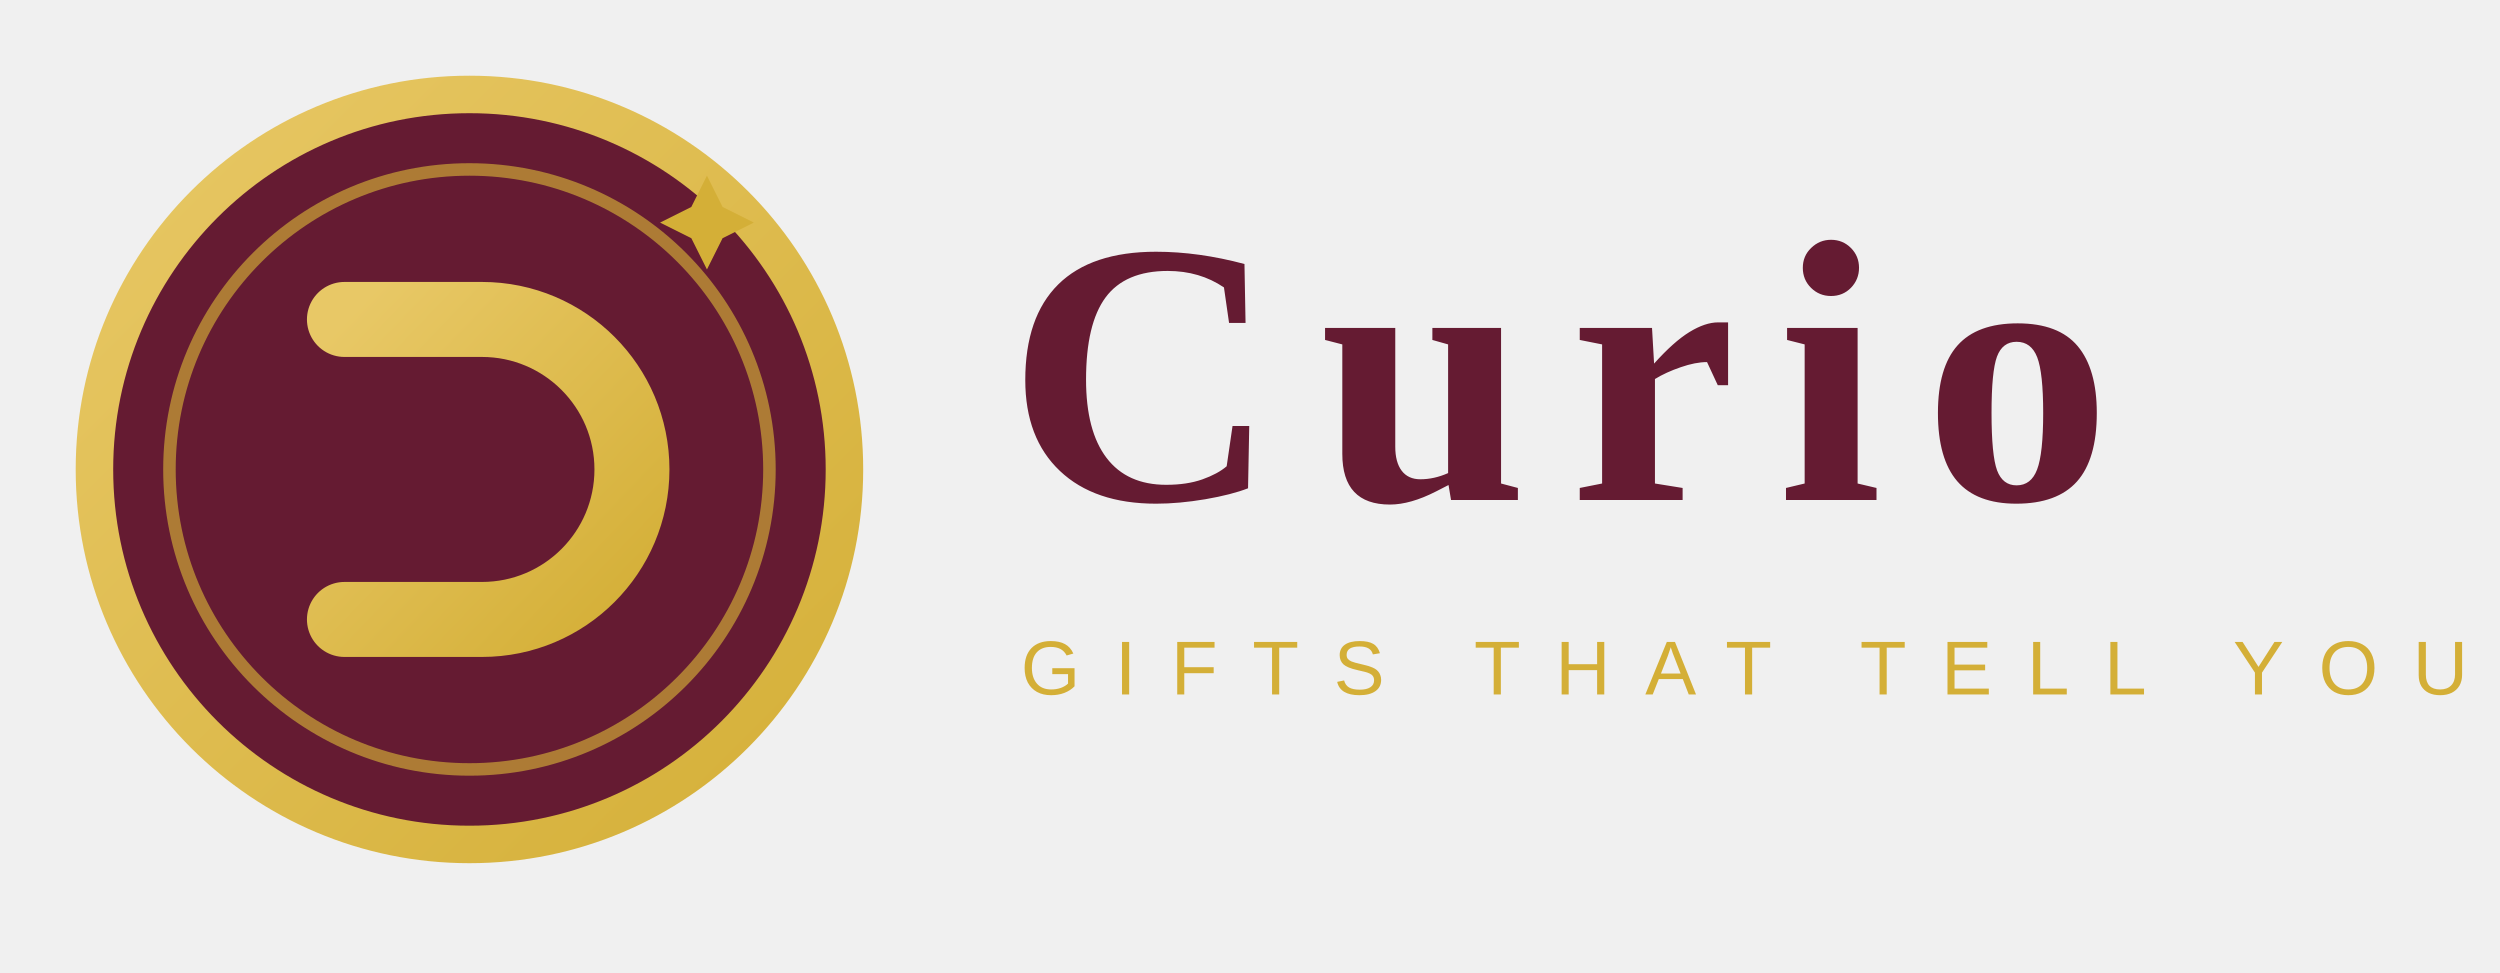
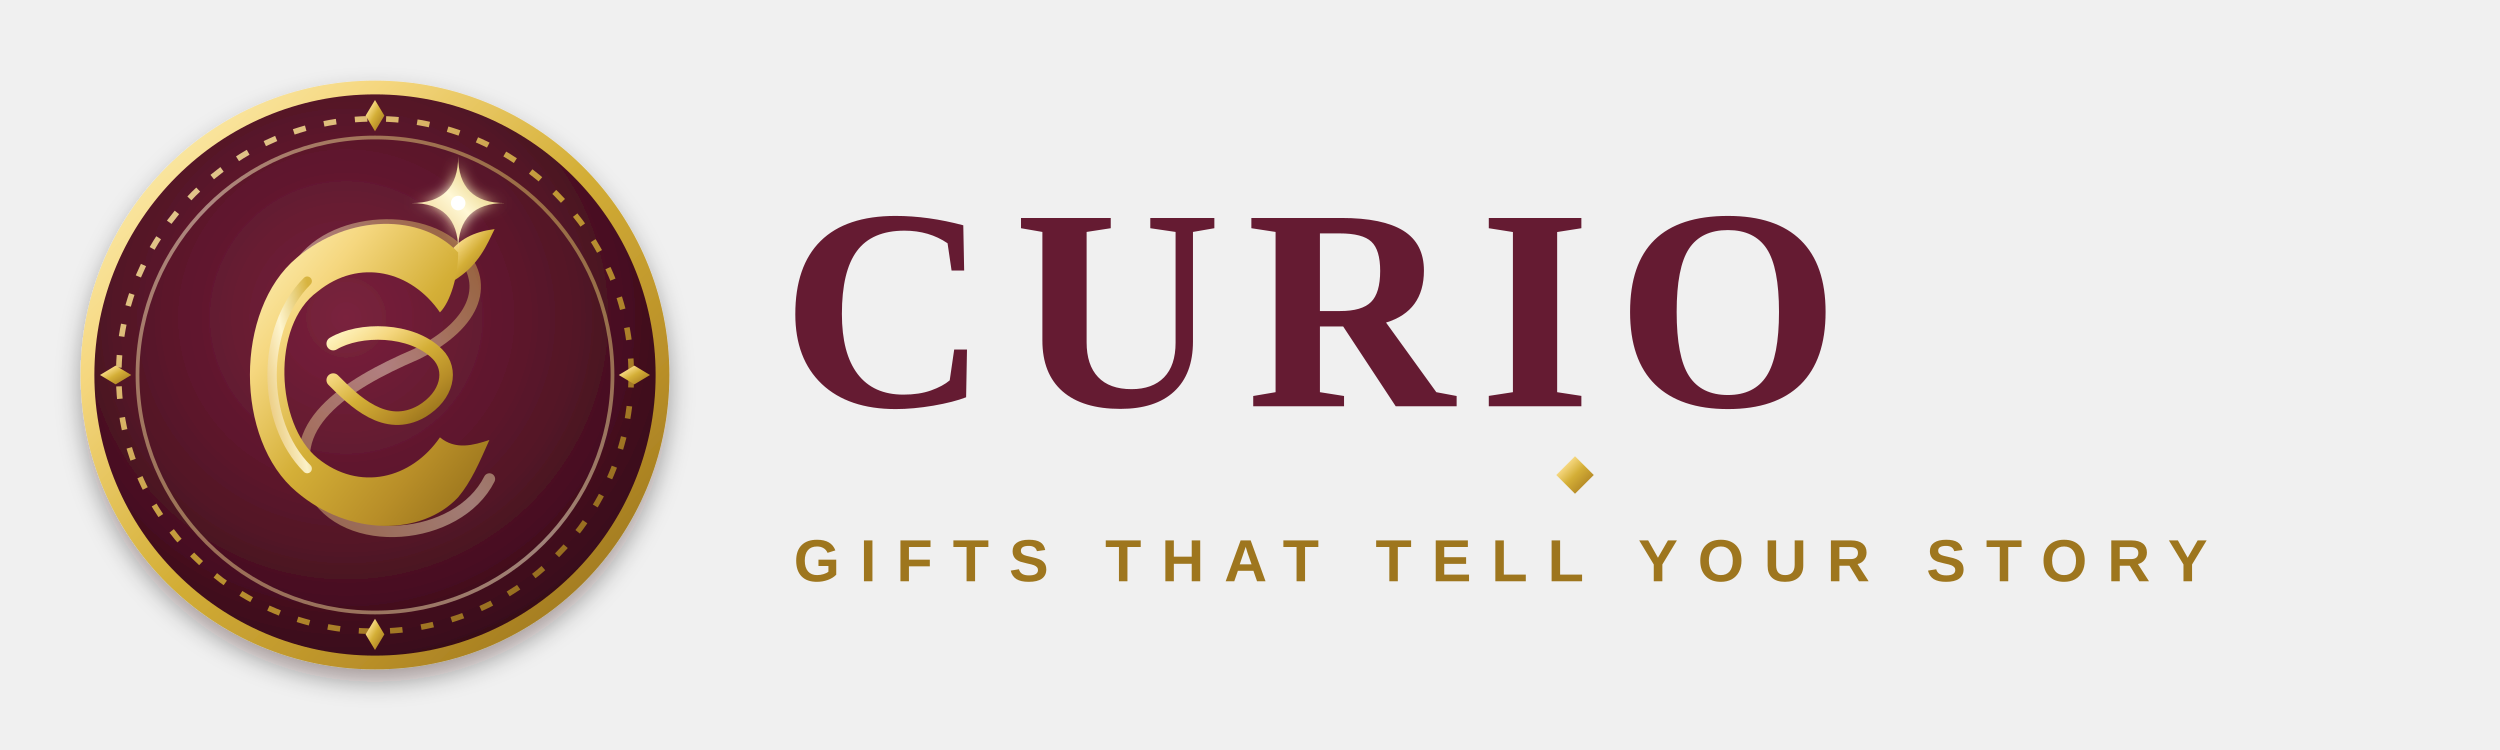
- <svg xmlns="http://www.w3.org/2000/svg" viewBox="0 0 360 140">
+ <svg xmlns="http://www.w3.org/2000/svg" viewBox="0 0 400 120" width="100%" height="100%">
  <defs>
-     <linearGradient id="gold" x1="0" y1="0" x2="1" y2="1">
-       <stop offset="0" stop-color="#E8C866" />
-       <stop offset="1" stop-color="#D4AF37" />
+     <linearGradient id="logo-gold" x1="0%" y1="0%" x2="100%" y2="100%">
+       <stop offset="0%" stop-color="#FFF5C2" />
+       <stop offset="25%" stop-color="#F5D77F" />
+       <stop offset="50%" stop-color="#D4AF37" />
+       <stop offset="75%" stop-color="#B88E28" />
+       <stop offset="100%" stop-color="#8F6B18" />
    </linearGradient>
+     <linearGradient id="logo-gold-hi" x1="0%" y1="100%" x2="100%" y2="0%">
+       <stop offset="0%" stop-color="#E5C06E" />
+       <stop offset="50%" stop-color="#FFF8D6" />
+       <stop offset="100%" stop-color="#D4AF37" />
+     </linearGradient>
+     <radialGradient id="logo-burgundy-seal" cx="45%" cy="40%" r="60%">
+       <stop offset="0%" stop-color="#7A223D" />
+       <stop offset="65%" stop-color="#541427" />
+       <stop offset="100%" stop-color="#380C19" />
+     </radialGradient>
+     <filter id="logo-shadow" x="-20%" y="-20%" width="140%" height="140%">
+       <feDropShadow dx="0" dy="2" stdDeviation="2" flood-color="#1B040A" flood-opacity="0.35" />
+     </filter>
+     <filter id="star-glow" x="-30%" y="-30%" width="160%" height="160%">
+       <feGaussianBlur stdDeviation="1.2" result="blur" />
+       <feComposite in="SourceGraphic" in2="blur" operator="over" />
+     </filter>
  </defs>
-   <g transform="translate(10 10) scale(1.8)">
-     <circle cx="32" cy="32" r="30" fill="#651B32" />
-     <circle cx="32" cy="32" r="30" fill="none" stroke="url(#gold)" stroke-width="3" />
-     <circle cx="32" cy="32" r="24" fill="none" stroke="#D4AF37" stroke-width="1" opacity="0.65" />
-     <path d="M22 20 h11 a12 12 0 0 1 0 24 h-11" fill="none" stroke="url(#gold)" stroke-width="6" stroke-linecap="round" />
-     <path d="M51 8.5 l1.25 2.5 2.5 1.25 -2.5 1.25 -1.25 2.5 -1.25 -2.5 -2.5 -1.25 2.5 -1.25 Z" fill="#D4AF37" />
+   <g transform="translate(10, 10)">
+     <circle cx="50" cy="50" r="46" fill="url(#logo-burgundy-seal)" stroke="url(#logo-gold)" stroke-width="2.2" filter="url(#logo-shadow)" />
+     <circle cx="50" cy="50" r="41" fill="none" stroke="url(#logo-gold)" stroke-width="0.9" stroke-dasharray="2 3" opacity="0.85" />
+     <circle cx="50" cy="50" r="38" fill="none" stroke="url(#logo-gold-hi)" stroke-width="0.6" opacity="0.5" />
+     <polygon points="50,6 51.5,8.5 50,11 48.5,8.5" fill="url(#logo-gold)" />
+     <polygon points="50,89 51.5,91.5 50,94 48.5,91.5" fill="url(#logo-gold)" />
+     <polygon points="6,50 8.5,48.5 11,50 8.5,51.5" fill="url(#logo-gold)" />
+     <polygon points="89,50 91.5,48.5 94,50 91.5,51.5" fill="url(#logo-gold)" />
+     <g transform="scale(0.833) translate(0, 0)">
+       <path d="M 44 42 C 48 30, 68 28, 76 36 C 82 42, 80 50, 68 56 C 54 62, 42 70, 48 82 C 54 94, 76 92, 82 80" fill="none" stroke="url(#logo-gold-hi)" stroke-width="2.2" stroke-linecap="round" stroke-linejoin="round" opacity="0.45" />
+       <path d="M 74 37 C 76 34, 79 32.5, 83 32 C 81.5 35, 80 39, 75 42 Z" fill="url(#logo-gold)" />
+       <path d="M 76 36.5 C 69 29 55 29 45 37.5 C 33 47.5 33 72.5 45 82.5 C 55 91 69 91 76 83.5 C 78.5 80.5 80 77 82 72.5 C 79 73.5 75.5 74.5 72.5 72 C 67 80 57 82.5 49 76 C 41 69.5 40 50.5 49 44 C 57 37.5 67 40 72.5 48 C 74.5 46 76 41 76 36.5 Z" fill="url(#logo-gold)" />
+       <path d="M 47 42 C 38 51 38 69 47 78" fill="none" stroke="url(#logo-gold-hi)" stroke-width="1.8" stroke-linecap="round" opacity="0.9" />
+       <path d="M 52 54 C 57 51, 67 51, 72 56 C 75 59, 74 64, 69 67 C 62 71, 56 65, 52 61" fill="none" stroke="url(#logo-gold)" stroke-width="2.6" stroke-linecap="round" />
+       <g transform="translate(76, 27)" filter="url(#star-glow)">
+         <path d="M 0,-9 Q 0,0 9,0 Q 0,0 0,9 Q 0,0 -9,0 Q 0,0 0,-9 Z" fill="url(#logo-gold-hi)" />
+         <circle cx="0" cy="0" r="1.4" fill="#FFFFFF" />
+       </g>
+     </g>
  </g>
-   <text x="145" y="72" font-family="Georgia, 'Playfair Display', 'Times New Roman', serif" font-size="54" font-weight="700" letter-spacing="6" fill="#651B32">Curio</text>
-   <text x="147" y="100" font-family="Verdana, Arial, sans-serif" font-size="11" letter-spacing="5" fill="#D4AF37">GIFTS THAT TELL YOUR STORY</text>
+   <g transform="translate(125, 0)">
+     <text x="0" y="65" font-family="'Playfair Display', Georgia, 'Times New Roman', serif" font-size="46" font-weight="700" letter-spacing="4" fill="#651B32">CURIO</text>
+     <line x1="2" y1="76" x2="252" y2="76" stroke="url(#logo-gold)" stroke-width="0.8" opacity="0.6" />
+     <polygon points="127,73 130,76 127,79 124,76" fill="url(#logo-gold)" />
+     <text x="2" y="93" font-family="'Poppins', 'Montserrat', Arial, sans-serif" font-size="9.5" font-weight="600" letter-spacing="3.2" fill="#9E761E">GIFTS THAT TELL YOUR STORY</text>
+   </g>
</svg>
